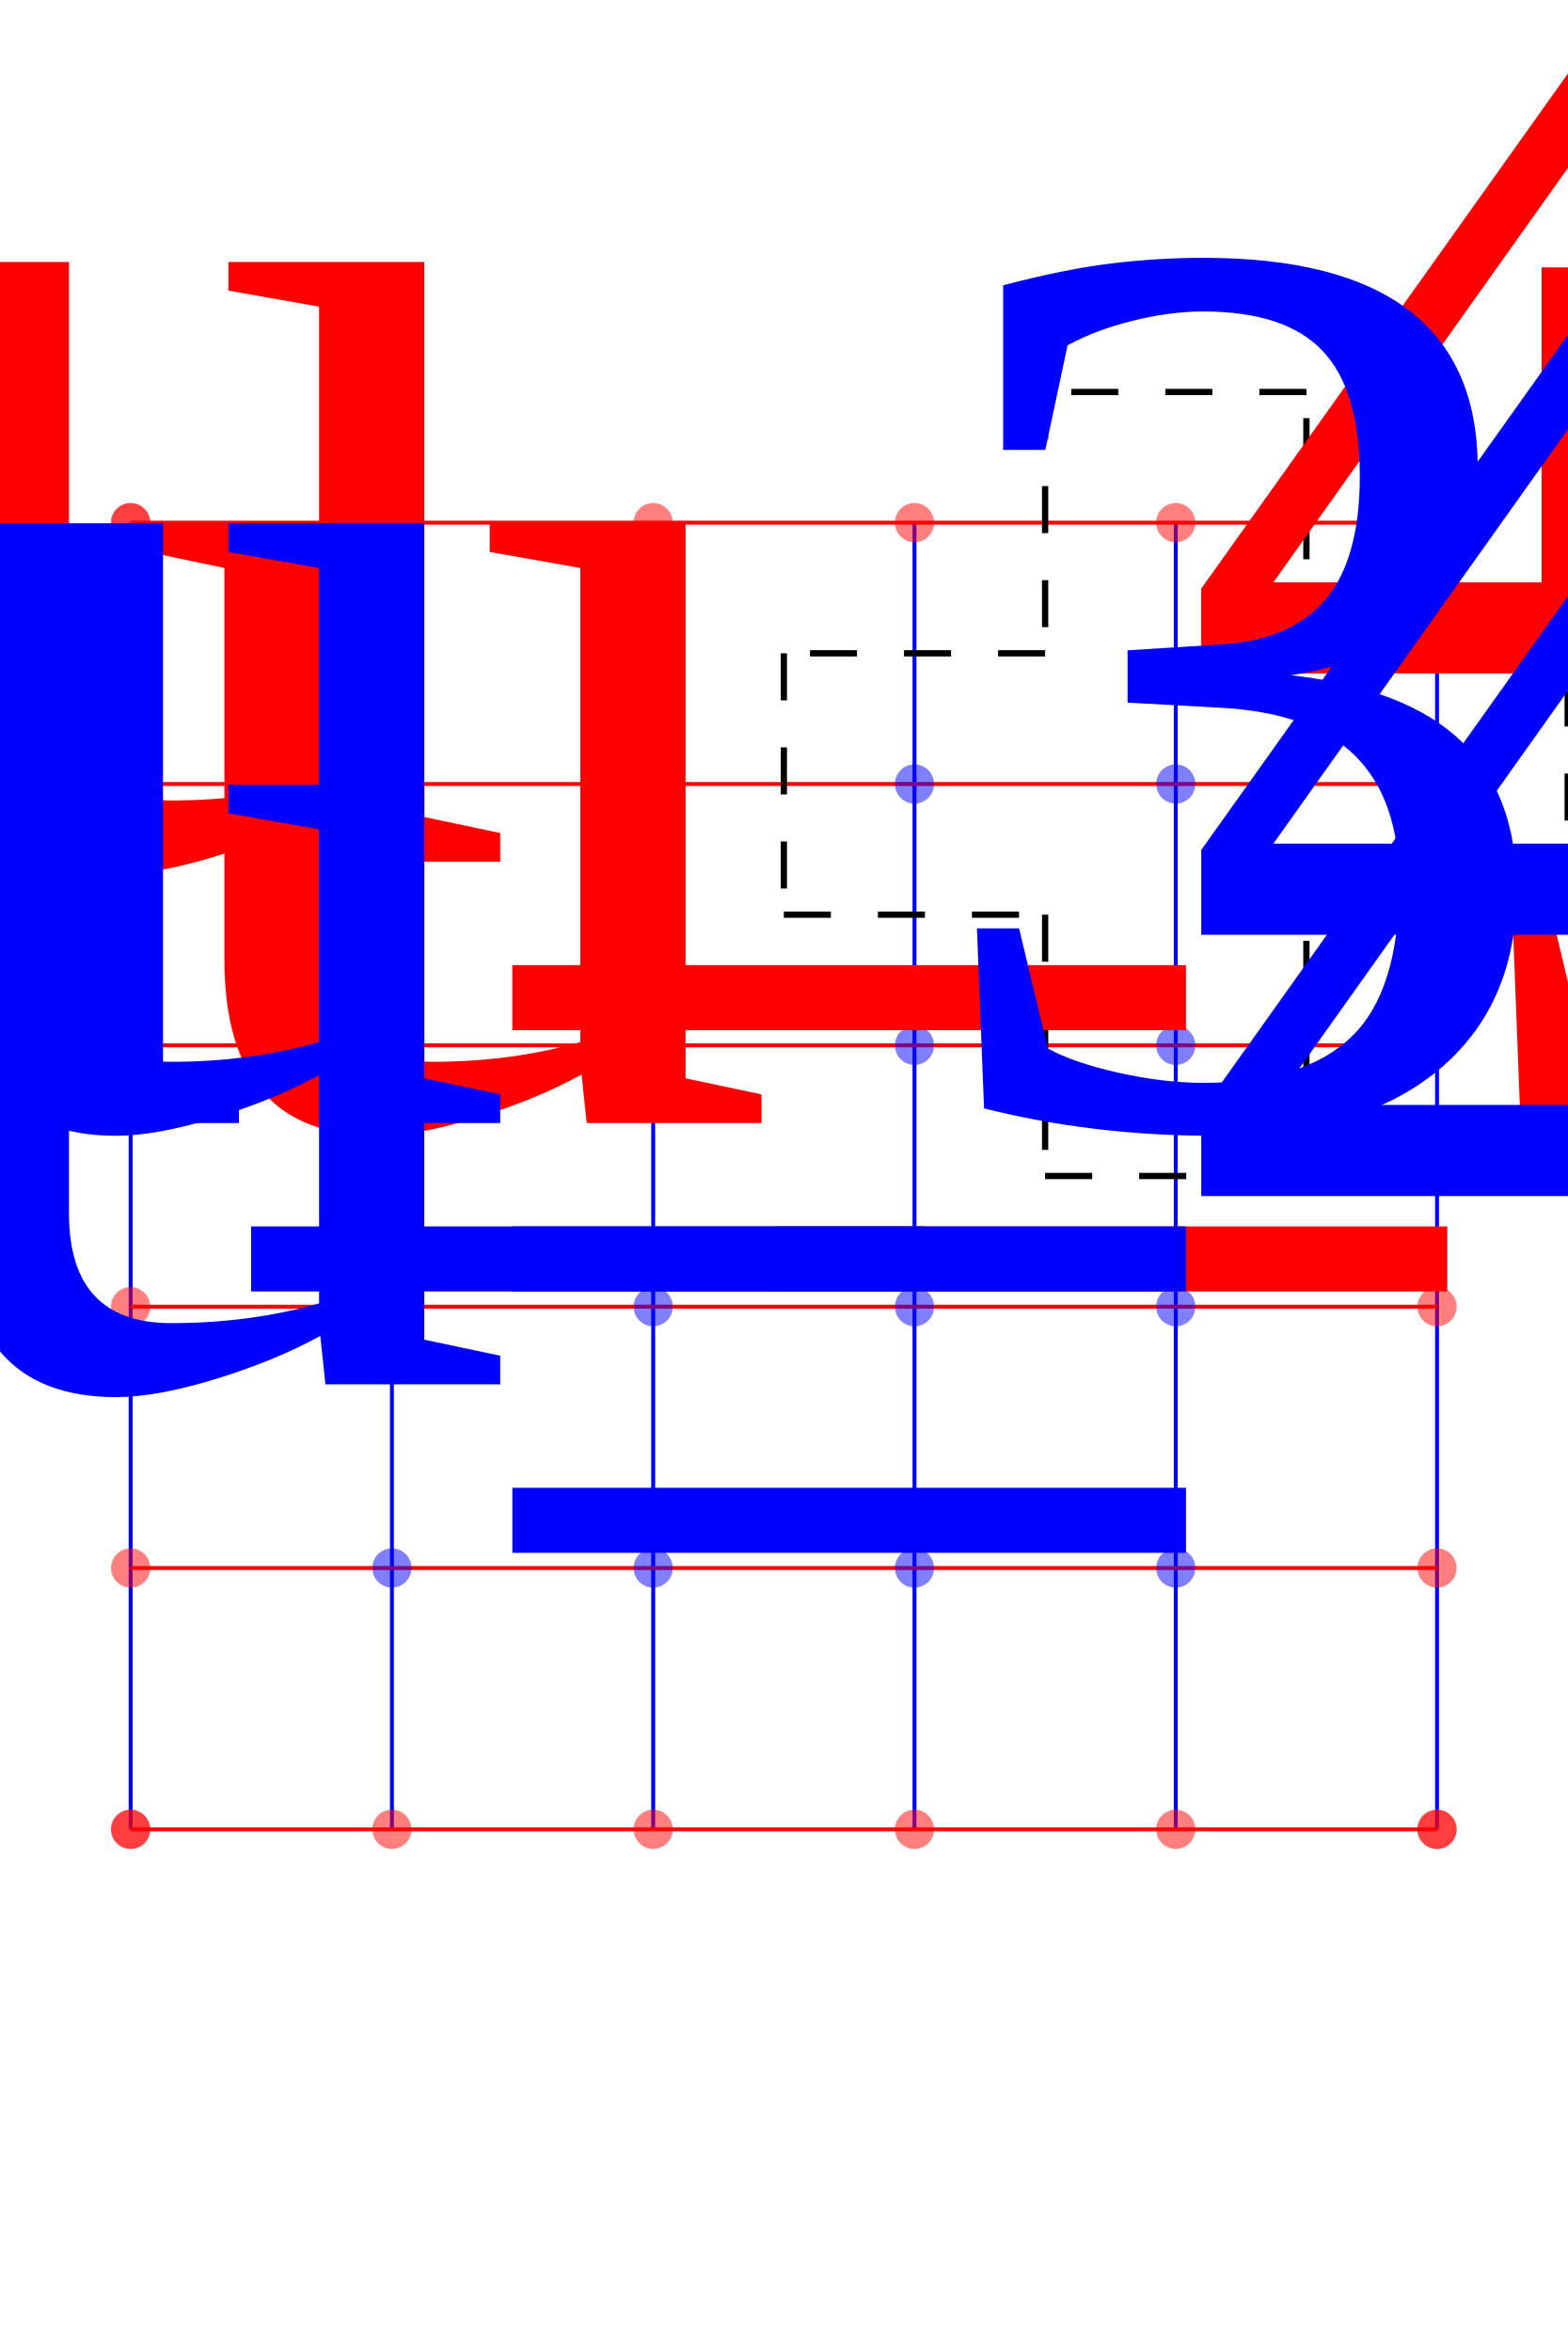
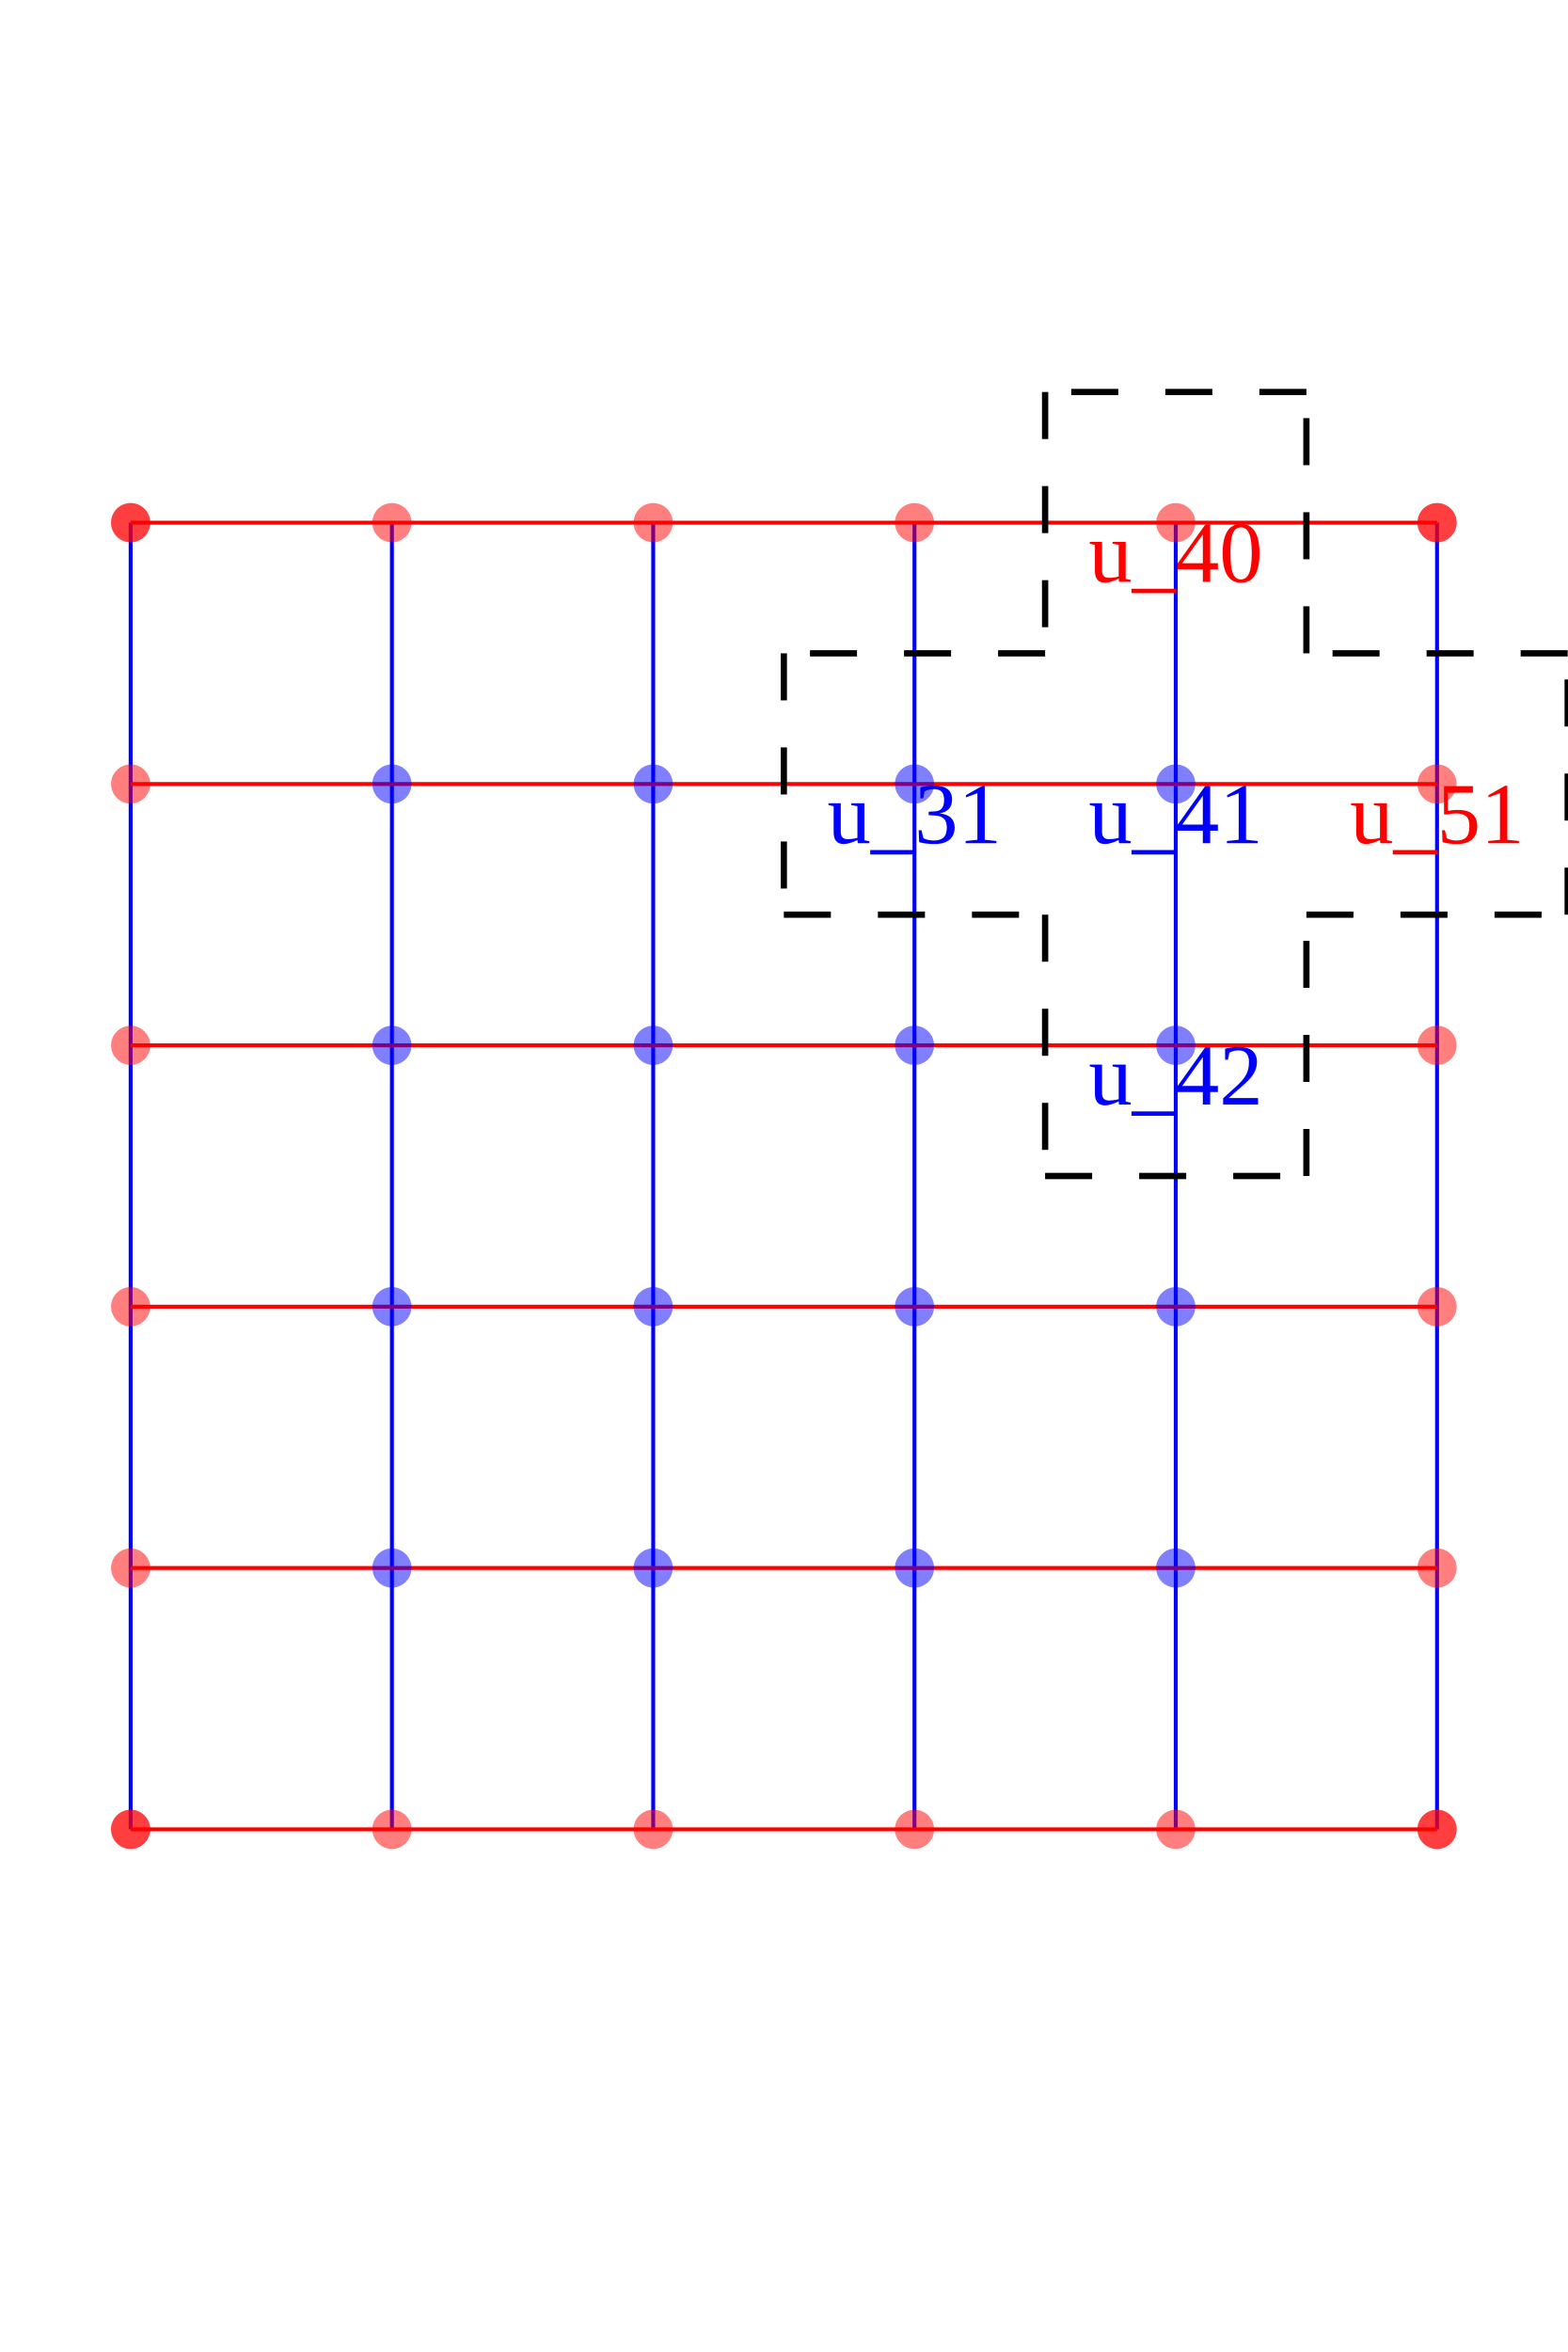
<svg xmlns="http://www.w3.org/2000/svg" version="1.1" width="200.0" height="300.0" font-size="1" viewBox="0 0 200 300">
  <g>
    <g fill="rgb(0,0,0)" fill-opacity="0.0">
      <g stroke="rgb(0,0,0)" stroke-opacity="1.0" stroke-width="0.8" stroke-linecap="butt" stroke-linejoin="miter" font-size="166.667em" stroke-miterlimit="10.0">
        <g>
          <g>
            <g>
              <g>
                <g />
                <g>
                  <g>
                    <g />
                  </g>
                  <g />
                </g>
                <g>
                  <g />
                </g>
                <g />
              </g>
              <g>
                <g>
                  <g>
                    <g />
                  </g>
                  <g />
                </g>
                <g>
                  <g />
                </g>
                <g />
              </g>
              <g>
                <g>
                  <g />
                </g>
                <g />
              </g>
              <g>
                <g />
              </g>
              <g />
            </g>
            <g>
              <g>
                <g />
                <g>
                  <g />
                  <g>
                    <g>
                      <g />
                    </g>
                    <g />
                  </g>
                  <g>
                    <g />
                  </g>
                  <g />
                </g>
                <g>
                  <g>
                    <g>
                      <g />
                    </g>
                    <g />
                  </g>
                  <g>
                    <g />
                  </g>
                  <g />
                </g>
                <g>
                  <g>
                    <g />
                  </g>
                  <g />
                </g>
                <g>
                  <g />
                </g>
                <g />
              </g>
              <g />
              <g>
                <g />
                <g>
                  <g>
                    <g />
                  </g>
                  <g />
                </g>
                <g>
                  <g />
                </g>
                <g />
              </g>
              <g>
                <g>
                  <g>
                    <g />
                  </g>
                  <g />
                </g>
                <g>
                  <g />
                </g>
                <g />
              </g>
              <g>
                <g>
                  <g />
                </g>
                <g />
              </g>
              <g>
                <g />
              </g>
              <g />
            </g>
            <g>
              <g />
              <g>
                <g />
                <g>
                  <g>
                    <g />
                  </g>
                  <g />
                </g>
                <g>
                  <g />
                </g>
                <g />
              </g>
              <g>
                <g>
                  <g>
                    <g />
                  </g>
                  <g />
                </g>
                <g>
                  <g />
                </g>
                <g />
              </g>
              <g>
                <g>
                  <g />
                </g>
                <g />
              </g>
              <g>
                <g />
              </g>
              <g />
            </g>
            <g />
            <g>
              <g />
              <g>
                <g>
                  <g />
                </g>
                <g />
              </g>
              <g>
                <g />
              </g>
              <g />
            </g>
            <g>
              <g>
                <g>
                  <g />
                </g>
                <g />
              </g>
              <g>
                <g />
              </g>
              <g />
            </g>
            <g>
              <g>
                <g />
              </g>
              <g />
            </g>
            <g>
              <g />
            </g>
            <g />
          </g>
          <g>
            <g>
              <g>
                <g />
                <g>
                  <g />
                  <g>
                    <g>
                      <g />
                    </g>
                    <g />
                  </g>
                  <g>
                    <g />
                  </g>
                  <g />
                </g>
                <g>
                  <g>
                    <g>
                      <g />
                    </g>
                    <g />
                  </g>
                  <g>
                    <g />
                  </g>
                  <g />
                </g>
                <g>
                  <g>
                    <g />
                  </g>
                  <g />
                </g>
                <g>
                  <g />
                </g>
                <g />
              </g>
              <g />
              <g>
                <g />
                <g>
                  <g>
                    <g />
                  </g>
                  <g />
                </g>
                <g>
                  <g />
                </g>
                <g />
              </g>
              <g>
                <g>
                  <g>
                    <g />
                  </g>
                  <g />
                </g>
                <g>
                  <g />
                </g>
                <g />
              </g>
              <g>
                <g>
                  <g />
                </g>
                <g />
              </g>
              <g>
                <g />
              </g>
              <g />
            </g>
            <g>
              <g />
              <g>
                <g />
                <g>
                  <g>
                    <g />
                  </g>
                  <g />
                </g>
                <g>
                  <g />
                </g>
                <g />
              </g>
              <g>
                <g>
                  <g>
                    <g />
                  </g>
                  <g />
                </g>
                <g>
                  <g />
                </g>
                <g />
              </g>
              <g>
                <g>
                  <g />
                </g>
                <g />
              </g>
              <g>
                <g />
              </g>
              <g />
            </g>
            <g />
            <g>
              <g />
              <g>
                <g>
                  <g />
                </g>
                <g />
              </g>
              <g>
                <g />
              </g>
              <g />
            </g>
            <g>
              <g>
                <g>
                  <g />
                </g>
                <g />
              </g>
              <g>
                <g />
              </g>
              <g />
            </g>
            <g>
              <g>
                <g />
              </g>
              <g />
            </g>
            <g>
              <g />
            </g>
            <g />
          </g>
          <g>
            <g>
              <g />
              <g>
                <g />
                <g>
                  <g>
                    <g />
                  </g>
                  <g />
                </g>
                <g>
                  <g />
                </g>
                <g />
              </g>
              <g>
                <g>
                  <g>
                    <g />
                  </g>
                  <g />
                </g>
                <g>
                  <g />
                </g>
                <g />
              </g>
              <g>
                <g>
                  <g />
                </g>
                <g />
              </g>
              <g>
                <g />
              </g>
              <g />
            </g>
            <g />
            <g>
              <g />
              <g>
                <g>
                  <g />
                </g>
                <g />
              </g>
              <g>
                <g />
              </g>
              <g />
            </g>
            <g>
              <g>
                <g>
                  <g />
                </g>
                <g />
              </g>
              <g>
                <g />
              </g>
              <g />
            </g>
            <g>
              <g>
                <g />
              </g>
              <g />
            </g>
            <g>
              <g />
            </g>
            <g />
          </g>
          <g>
            <g />
            <g>
              <g />
              <g>
                <g>
                  <g />
                </g>
                <g />
              </g>
              <g>
                <g />
              </g>
              <g />
            </g>
            <g>
              <g>
                <g>
                  <g />
                </g>
                <g />
              </g>
              <g>
                <g />
              </g>
              <g />
            </g>
            <g>
              <g>
                <g />
              </g>
              <g />
            </g>
            <g>
              <g />
            </g>
            <g />
          </g>
          <g />
          <g>
            <g />
            <g>
              <g>
                <g />
              </g>
              <g />
            </g>
            <g>
              <g />
            </g>
            <g />
          </g>
          <g>
            <g>
              <g>
                <g />
              </g>
              <g />
            </g>
            <g>
              <g />
            </g>
            <g />
          </g>
          <g>
            <g>
              <g />
            </g>
            <g />
          </g>
          <g>
            <g />
          </g>
          <g />
        </g>
        <g>
          <g stroke="rgb(0,0,255)" stroke-opacity="1.0" stroke-width="0.5">
            <path d="M 183.333,233.333 v -166.667 " />
          </g>
          <g stroke="rgb(0,0,255)" stroke-opacity="1.0" stroke-width="0.5">
            <path d="M 150.0,233.333 v -166.667 " />
          </g>
          <g stroke="rgb(0,0,255)" stroke-opacity="1.0" stroke-width="0.5">
            <path d="M 116.667,233.333 v -166.667 " />
          </g>
          <g stroke="rgb(0,0,255)" stroke-opacity="1.0" stroke-width="0.5">
            <path d="M 83.333,233.333 v -166.667 " />
          </g>
          <g stroke="rgb(0,0,255)" stroke-opacity="1.0" stroke-width="0.5">
            <path d="M 50,233.333 v -166.667 " />
          </g>
          <g stroke="rgb(0,0,255)" stroke-opacity="1.0" stroke-width="0.5">
            <path d="M 16.667,233.333 v -166.667 " />
          </g>
        </g>
        <g>
          <g stroke="rgb(255,0,0)" stroke-opacity="1.0" stroke-width="0.5">
            <path d="M 16.667,66.667 h 166.667 " />
          </g>
          <g stroke="rgb(255,0,0)" stroke-opacity="1.0" stroke-width="0.5">
            <path d="M 16.667,100.0 h 166.667 " />
          </g>
          <g stroke="rgb(255,0,0)" stroke-opacity="1.0" stroke-width="0.5">
            <path d="M 16.667,133.333 h 166.667 " />
          </g>
          <g stroke="rgb(255,0,0)" stroke-opacity="1.0" stroke-width="0.5">
            <path d="M 16.667,166.667 h 166.667 " />
          </g>
          <g stroke="rgb(255,0,0)" stroke-opacity="1.0" stroke-width="0.5">
            <path d="M 16.667,200.0 h 166.667 " />
          </g>
          <g stroke="rgb(255,0,0)" stroke-opacity="1.0" stroke-width="0.5">
            <path d="M 16.667,233.333 h 166.667 " />
          </g>
        </g>
        <g fill="rgb(255,0,0)" fill-opacity="1.0" stroke-width="0.0" opacity="0.5">
          <g fill="rgb(255,0,0)" fill-opacity="1.0">
            <g fill="rgb(255,0,0)" fill-opacity="1.0">
              <path d="M 19.167,233.333 c 0.0,-1.381 -1.119,-2.5 -2.5 -2.5c -1.381,-8.454421888727222e-17 -2.5,1.119 -2.5 2.5c -1.6908843777454444e-16,1.381 1.119,2.5 2.5 2.5c 1.381,2.5363265666181666e-16 2.5,-1.119 2.5 -2.5Z" />
            </g>
          </g>
        </g>
        <g fill="rgb(255,0,0)" fill-opacity="1.0" stroke-width="0.0" opacity="0.5">
          <g fill="rgb(255,0,0)" fill-opacity="1.0">
            <g fill="rgb(255,0,0)" fill-opacity="1.0">
              <path d="M 19.167,200 c 0.0,-1.381 -1.119,-2.5 -2.5 -2.5c -1.381,-8.454421888727222e-17 -2.5,1.119 -2.5 2.5c -1.6908843777454444e-16,1.381 1.119,2.5 2.5 2.5c 1.381,2.5363265666181666e-16 2.5,-1.119 2.5 -2.5Z" />
            </g>
          </g>
        </g>
        <g fill="rgb(255,0,0)" fill-opacity="1.0" stroke-width="0.0" opacity="0.5">
          <g fill="rgb(255,0,0)" fill-opacity="1.0">
            <g fill="rgb(255,0,0)" fill-opacity="1.0">
              <path d="M 19.167,166.667 c 0.0,-1.381 -1.119,-2.5 -2.5 -2.5c -1.381,-8.454421888727222e-17 -2.5,1.119 -2.5 2.5c -1.6908843777454444e-16,1.381 1.119,2.5 2.5 2.5c 1.381,2.5363265666181666e-16 2.5,-1.119 2.5 -2.5Z" />
            </g>
          </g>
        </g>
        <g fill="rgb(255,0,0)" fill-opacity="1.0" stroke-width="0.0" opacity="0.5">
          <g fill="rgb(255,0,0)" fill-opacity="1.0">
            <g fill="rgb(255,0,0)" fill-opacity="1.0">
              <path d="M 19.167,133.333 c 0.0,-1.381 -1.119,-2.5 -2.5 -2.5c -1.381,-8.454421888727222e-17 -2.5,1.119 -2.5 2.5c -1.6908843777454444e-16,1.381 1.119,2.5 2.5 2.5c 1.381,2.5363265666181666e-16 2.5,-1.119 2.5 -2.5Z" />
            </g>
          </g>
        </g>
        <g fill="rgb(255,0,0)" fill-opacity="1.0" stroke-width="0.0" opacity="0.5">
          <g fill="rgb(255,0,0)" fill-opacity="1.0">
            <g fill="rgb(255,0,0)" fill-opacity="1.0">
              <path d="M 19.167,100.0 c 0.0,-1.381 -1.119,-2.5 -2.5 -2.5c -1.381,-8.454421888727222e-17 -2.5,1.119 -2.5 2.5c -1.6908843777454444e-16,1.381 1.119,2.5 2.5 2.5c 1.381,2.5363265666181666e-16 2.5,-1.119 2.5 -2.5Z" />
            </g>
          </g>
        </g>
        <g fill="rgb(255,0,0)" fill-opacity="1.0" stroke-width="0.0" opacity="0.5">
          <g fill="rgb(255,0,0)" fill-opacity="1.0">
            <g fill="rgb(255,0,0)" fill-opacity="1.0">
              <path d="M 19.167,66.667 c 0.0,-1.381 -1.119,-2.5 -2.5 -2.5c -1.381,-8.454421888727222e-17 -2.5,1.119 -2.5 2.5c -1.6908843777454444e-16,1.381 1.119,2.5 2.5 2.5c 1.381,2.5363265666181666e-16 2.5,-1.119 2.5 -2.5Z" />
            </g>
          </g>
        </g>
        <g fill="rgb(255,0,0)" fill-opacity="1.0" stroke-width="0.0" opacity="0.5">
          <g fill="rgb(255,0,0)" fill-opacity="1.0">
            <g fill="rgb(255,0,0)" fill-opacity="1.0">
              <path d="M 185.833,66.667 c 0.0,-1.381 -1.119,-2.5 -2.5 -2.5c -1.381,-8.454421888727222e-17 -2.5,1.119 -2.5 2.5c -1.6908843777454444e-16,1.381 1.119,2.5 2.5 2.5c 1.381,2.5363265666181666e-16 2.5,-1.119 2.5 -2.5Z" />
            </g>
          </g>
        </g>
        <g fill="rgb(255,0,0)" fill-opacity="1.0" stroke-width="0.0" opacity="0.5">
          <g fill="rgb(255,0,0)" fill-opacity="1.0">
            <g fill="rgb(255,0,0)" fill-opacity="1.0">
              <path d="M 152.5,66.667 c 0.0,-1.381 -1.119,-2.5 -2.5 -2.5c -1.381,-8.454421888727222e-17 -2.5,1.119 -2.5 2.5c -1.6908843777454444e-16,1.381 1.119,2.5 2.5 2.5c 1.381,2.5363265666181666e-16 2.5,-1.119 2.5 -2.5Z" />
            </g>
          </g>
        </g>
        <g fill="rgb(255,0,0)" fill-opacity="1.0" stroke-width="0.0" opacity="0.5">
          <g fill="rgb(255,0,0)" fill-opacity="1.0">
            <g fill="rgb(255,0,0)" fill-opacity="1.0">
              <path d="M 119.167,66.667 c 0.0,-1.381 -1.119,-2.5 -2.5 -2.5c -1.381,-8.454421888727222e-17 -2.5,1.119 -2.5 2.5c -1.6908843777454444e-16,1.381 1.119,2.5 2.5 2.5c 1.381,2.5363265666181666e-16 2.5,-1.119 2.5 -2.5Z" />
            </g>
          </g>
        </g>
        <g fill="rgb(255,0,0)" fill-opacity="1.0" stroke-width="0.0" opacity="0.5">
          <g fill="rgb(255,0,0)" fill-opacity="1.0">
            <g fill="rgb(255,0,0)" fill-opacity="1.0">
              <path d="M 85.833,66.667 c 0.0,-1.381 -1.119,-2.5 -2.5 -2.5c -1.381,-8.454421888727222e-17 -2.5,1.119 -2.5 2.5c -1.6908843777454444e-16,1.381 1.119,2.5 2.5 2.5c 1.381,2.5363265666181666e-16 2.5,-1.119 2.5 -2.5Z" />
            </g>
          </g>
        </g>
        <g fill="rgb(255,0,0)" fill-opacity="1.0" stroke-width="0.0" opacity="0.5">
          <g fill="rgb(255,0,0)" fill-opacity="1.0">
            <g fill="rgb(255,0,0)" fill-opacity="1.0">
              <path d="M 52.5,66.667 c 0.0,-1.381 -1.119,-2.5 -2.5 -2.5c -1.381,-8.454421888727222e-17 -2.5,1.119 -2.5 2.5c -1.6908843777454444e-16,1.381 1.119,2.5 2.5 2.5c 1.381,2.5363265666181666e-16 2.5,-1.119 2.5 -2.5Z" />
            </g>
          </g>
        </g>
        <g fill="rgb(255,0,0)" fill-opacity="1.0" stroke-width="0.0" opacity="0.5">
          <g fill="rgb(255,0,0)" fill-opacity="1.0">
            <g fill="rgb(255,0,0)" fill-opacity="1.0">
              <path d="M 19.167,66.667 c 0.0,-1.381 -1.119,-2.5 -2.5 -2.5c -1.381,-8.454421888727222e-17 -2.5,1.119 -2.5 2.5c -1.6908843777454444e-16,1.381 1.119,2.5 2.5 2.5c 1.381,2.5363265666181666e-16 2.5,-1.119 2.5 -2.5Z" />
            </g>
          </g>
        </g>
        <g fill="rgb(255,0,0)" fill-opacity="1.0" stroke-width="0.0" opacity="0.5">
          <g fill="rgb(255,0,0)" fill-opacity="1.0">
            <g fill="rgb(255,0,0)" fill-opacity="1.0">
              <path d="M 185.833,233.333 c 0.0,-1.381 -1.119,-2.5 -2.5 -2.5c -1.381,-8.454421888727222e-17 -2.5,1.119 -2.5 2.5c -1.6908843777454444e-16,1.381 1.119,2.5 2.5 2.5c 1.381,2.5363265666181666e-16 2.5,-1.119 2.5 -2.5Z" />
            </g>
          </g>
        </g>
        <g fill="rgb(255,0,0)" fill-opacity="1.0" stroke-width="0.0" opacity="0.5">
          <g fill="rgb(255,0,0)" fill-opacity="1.0">
            <g fill="rgb(255,0,0)" fill-opacity="1.0">
              <path d="M 185.833,200 c 0.0,-1.381 -1.119,-2.5 -2.5 -2.5c -1.381,-8.454421888727222e-17 -2.5,1.119 -2.5 2.5c -1.6908843777454444e-16,1.381 1.119,2.5 2.5 2.5c 1.381,2.5363265666181666e-16 2.5,-1.119 2.5 -2.5Z" />
            </g>
          </g>
        </g>
        <g fill="rgb(255,0,0)" fill-opacity="1.0" stroke-width="0.0" opacity="0.5">
          <g fill="rgb(255,0,0)" fill-opacity="1.0">
            <g fill="rgb(255,0,0)" fill-opacity="1.0">
              <path d="M 185.833,166.667 c 0.0,-1.381 -1.119,-2.5 -2.5 -2.5c -1.381,-8.454421888727222e-17 -2.5,1.119 -2.5 2.5c -1.6908843777454444e-16,1.381 1.119,2.5 2.5 2.5c 1.381,2.5363265666181666e-16 2.5,-1.119 2.5 -2.5Z" />
            </g>
          </g>
        </g>
        <g fill="rgb(255,0,0)" fill-opacity="1.0" stroke-width="0.0" opacity="0.5">
          <g fill="rgb(255,0,0)" fill-opacity="1.0">
            <g fill="rgb(255,0,0)" fill-opacity="1.0">
              <path d="M 185.833,133.333 c 0.0,-1.381 -1.119,-2.5 -2.5 -2.5c -1.381,-8.454421888727222e-17 -2.5,1.119 -2.5 2.5c -1.6908843777454444e-16,1.381 1.119,2.5 2.5 2.5c 1.381,2.5363265666181666e-16 2.5,-1.119 2.5 -2.5Z" />
            </g>
          </g>
        </g>
        <g fill="rgb(255,0,0)" fill-opacity="1.0" stroke-width="0.0" opacity="0.5">
          <g fill="rgb(255,0,0)" fill-opacity="1.0">
            <g fill="rgb(255,0,0)" fill-opacity="1.0">
              <path d="M 185.833,100.0 c 0.0,-1.381 -1.119,-2.5 -2.5 -2.5c -1.381,-8.454421888727222e-17 -2.5,1.119 -2.5 2.5c -1.6908843777454444e-16,1.381 1.119,2.5 2.5 2.5c 1.381,2.5363265666181666e-16 2.5,-1.119 2.5 -2.5Z" />
            </g>
          </g>
        </g>
        <g fill="rgb(255,0,0)" fill-opacity="1.0" stroke-width="0.0" opacity="0.5">
          <g fill="rgb(255,0,0)" fill-opacity="1.0">
            <g fill="rgb(255,0,0)" fill-opacity="1.0">
              <path d="M 185.833,66.667 c 0.0,-1.381 -1.119,-2.5 -2.5 -2.5c -1.381,-8.454421888727222e-17 -2.5,1.119 -2.5 2.5c -1.6908843777454444e-16,1.381 1.119,2.5 2.5 2.5c 1.381,2.5363265666181666e-16 2.5,-1.119 2.5 -2.5Z" />
            </g>
          </g>
        </g>
        <g fill="rgb(255,0,0)" fill-opacity="1.0" stroke-width="0.0" opacity="0.5">
          <g fill="rgb(255,0,0)" fill-opacity="1.0">
            <g fill="rgb(255,0,0)" fill-opacity="1.0">
              <path d="M 185.833,233.333 c 0.0,-1.381 -1.119,-2.5 -2.5 -2.5c -1.381,-8.454421888727222e-17 -2.5,1.119 -2.5 2.5c -1.6908843777454444e-16,1.381 1.119,2.5 2.5 2.5c 1.381,2.5363265666181666e-16 2.5,-1.119 2.5 -2.5Z" />
            </g>
          </g>
        </g>
        <g fill="rgb(255,0,0)" fill-opacity="1.0" stroke-width="0.0" opacity="0.5">
          <g fill="rgb(255,0,0)" fill-opacity="1.0">
            <g fill="rgb(255,0,0)" fill-opacity="1.0">
              <path d="M 152.5,233.333 c 0.0,-1.381 -1.119,-2.5 -2.5 -2.5c -1.381,-8.454421888727222e-17 -2.5,1.119 -2.5 2.5c -1.6908843777454444e-16,1.381 1.119,2.5 2.5 2.5c 1.381,2.5363265666181666e-16 2.5,-1.119 2.5 -2.5Z" />
            </g>
          </g>
        </g>
        <g fill="rgb(255,0,0)" fill-opacity="1.0" stroke-width="0.0" opacity="0.5">
          <g fill="rgb(255,0,0)" fill-opacity="1.0">
            <g fill="rgb(255,0,0)" fill-opacity="1.0">
              <path d="M 119.167,233.333 c 0.0,-1.381 -1.119,-2.5 -2.5 -2.5c -1.381,-8.454421888727222e-17 -2.5,1.119 -2.5 2.5c -1.6908843777454444e-16,1.381 1.119,2.5 2.5 2.5c 1.381,2.5363265666181666e-16 2.5,-1.119 2.5 -2.5Z" />
            </g>
          </g>
        </g>
        <g fill="rgb(255,0,0)" fill-opacity="1.0" stroke-width="0.0" opacity="0.5">
          <g fill="rgb(255,0,0)" fill-opacity="1.0">
            <g fill="rgb(255,0,0)" fill-opacity="1.0">
              <path d="M 85.833,233.333 c 0.0,-1.381 -1.119,-2.5 -2.5 -2.5c -1.381,-8.454421888727222e-17 -2.5,1.119 -2.5 2.5c -1.6908843777454444e-16,1.381 1.119,2.5 2.5 2.5c 1.381,2.5363265666181666e-16 2.5,-1.119 2.5 -2.5Z" />
            </g>
          </g>
        </g>
        <g fill="rgb(255,0,0)" fill-opacity="1.0" stroke-width="0.0" opacity="0.5">
          <g fill="rgb(255,0,0)" fill-opacity="1.0">
            <g fill="rgb(255,0,0)" fill-opacity="1.0">
              <path d="M 52.5,233.333 c 0.0,-1.381 -1.119,-2.5 -2.5 -2.5c -1.381,-8.454421888727222e-17 -2.5,1.119 -2.5 2.5c -1.6908843777454444e-16,1.381 1.119,2.5 2.5 2.5c 1.381,2.5363265666181666e-16 2.5,-1.119 2.5 -2.5Z" />
            </g>
          </g>
        </g>
        <g fill="rgb(255,0,0)" fill-opacity="1.0" stroke-width="0.0" opacity="0.5">
          <g fill="rgb(255,0,0)" fill-opacity="1.0">
            <g fill="rgb(255,0,0)" fill-opacity="1.0">
              <path d="M 19.167,233.333 c 0.0,-1.381 -1.119,-2.5 -2.5 -2.5c -1.381,-8.454421888727222e-17 -2.5,1.119 -2.5 2.5c -1.6908843777454444e-16,1.381 1.119,2.5 2.5 2.5c 1.381,2.5363265666181666e-16 2.5,-1.119 2.5 -2.5Z" />
            </g>
          </g>
        </g>
        <g fill="rgb(0,0,255)" fill-opacity="1.0" stroke-width="0.0" opacity="0.5">
          <g fill="rgb(0,0,255)" fill-opacity="1.0">
            <g fill="rgb(0,0,255)" fill-opacity="1.0">
              <path d="M 152.5,200 c 0.0,-1.381 -1.119,-2.5 -2.5 -2.5c -1.381,-8.454421888727222e-17 -2.5,1.119 -2.5 2.5c -1.6908843777454444e-16,1.381 1.119,2.5 2.5 2.5c 1.381,2.5363265666181666e-16 2.5,-1.119 2.5 -2.5Z" />
            </g>
          </g>
        </g>
        <g fill="rgb(0,0,255)" fill-opacity="1.0" stroke-width="0.0" opacity="0.5">
          <g fill="rgb(0,0,255)" fill-opacity="1.0">
            <g fill="rgb(0,0,255)" fill-opacity="1.0">
              <path d="M 152.5,166.667 c 0.0,-1.381 -1.119,-2.5 -2.5 -2.5c -1.381,-8.454421888727222e-17 -2.5,1.119 -2.5 2.5c -1.6908843777454444e-16,1.381 1.119,2.5 2.5 2.5c 1.381,2.5363265666181666e-16 2.5,-1.119 2.5 -2.5Z" />
            </g>
          </g>
        </g>
        <g fill="rgb(0,0,255)" fill-opacity="1.0" stroke-width="0.0" opacity="0.5">
          <g fill="rgb(0,0,255)" fill-opacity="1.0">
            <g fill="rgb(0,0,255)" fill-opacity="1.0">
              <path d="M 152.5,133.333 c 0.0,-1.381 -1.119,-2.5 -2.5 -2.5c -1.381,-8.454421888727222e-17 -2.5,1.119 -2.5 2.5c -1.6908843777454444e-16,1.381 1.119,2.5 2.5 2.5c 1.381,2.5363265666181666e-16 2.5,-1.119 2.5 -2.5Z" />
            </g>
          </g>
        </g>
        <g fill="rgb(0,0,255)" fill-opacity="1.0" stroke-width="0.0" opacity="0.5">
          <g fill="rgb(0,0,255)" fill-opacity="1.0">
            <g fill="rgb(0,0,255)" fill-opacity="1.0">
              <path d="M 152.5,100.0 c 0.0,-1.381 -1.119,-2.5 -2.5 -2.5c -1.381,-8.454421888727222e-17 -2.5,1.119 -2.5 2.5c -1.6908843777454444e-16,1.381 1.119,2.5 2.5 2.5c 1.381,2.5363265666181666e-16 2.5,-1.119 2.5 -2.5Z" />
            </g>
          </g>
        </g>
        <g fill="rgb(0,0,255)" fill-opacity="1.0" stroke-width="0.0" opacity="0.5">
          <g fill="rgb(0,0,255)" fill-opacity="1.0">
            <g fill="rgb(0,0,255)" fill-opacity="1.0">
              <path d="M 119.167,200 c 0.0,-1.381 -1.119,-2.5 -2.5 -2.5c -1.381,-8.454421888727222e-17 -2.5,1.119 -2.5 2.5c -1.6908843777454444e-16,1.381 1.119,2.5 2.5 2.5c 1.381,2.5363265666181666e-16 2.5,-1.119 2.5 -2.5Z" />
            </g>
          </g>
        </g>
        <g fill="rgb(0,0,255)" fill-opacity="1.0" stroke-width="0.0" opacity="0.5">
          <g fill="rgb(0,0,255)" fill-opacity="1.0">
            <g fill="rgb(0,0,255)" fill-opacity="1.0">
              <path d="M 119.167,166.667 c 0.0,-1.381 -1.119,-2.5 -2.5 -2.5c -1.381,-8.454421888727222e-17 -2.5,1.119 -2.5 2.5c -1.6908843777454444e-16,1.381 1.119,2.5 2.5 2.5c 1.381,2.5363265666181666e-16 2.5,-1.119 2.5 -2.5Z" />
            </g>
          </g>
        </g>
        <g fill="rgb(0,0,255)" fill-opacity="1.0" stroke-width="0.0" opacity="0.5">
          <g fill="rgb(0,0,255)" fill-opacity="1.0">
            <g fill="rgb(0,0,255)" fill-opacity="1.0">
              <path d="M 119.167,133.333 c 0.0,-1.381 -1.119,-2.5 -2.5 -2.5c -1.381,-8.454421888727222e-17 -2.5,1.119 -2.5 2.5c -1.6908843777454444e-16,1.381 1.119,2.5 2.5 2.5c 1.381,2.5363265666181666e-16 2.5,-1.119 2.5 -2.5Z" />
            </g>
          </g>
        </g>
        <g fill="rgb(0,0,255)" fill-opacity="1.0" stroke-width="0.0" opacity="0.5">
          <g fill="rgb(0,0,255)" fill-opacity="1.0">
            <g fill="rgb(0,0,255)" fill-opacity="1.0">
              <path d="M 119.167,100.0 c 0.0,-1.381 -1.119,-2.5 -2.5 -2.5c -1.381,-8.454421888727222e-17 -2.5,1.119 -2.5 2.5c -1.6908843777454444e-16,1.381 1.119,2.5 2.5 2.5c 1.381,2.5363265666181666e-16 2.5,-1.119 2.5 -2.5Z" />
            </g>
          </g>
        </g>
        <g fill="rgb(0,0,255)" fill-opacity="1.0" stroke-width="0.0" opacity="0.5">
          <g fill="rgb(0,0,255)" fill-opacity="1.0">
            <g fill="rgb(0,0,255)" fill-opacity="1.0">
              <path d="M 85.833,200 c 0.0,-1.381 -1.119,-2.5 -2.5 -2.5c -1.381,-8.454421888727222e-17 -2.5,1.119 -2.5 2.5c -1.6908843777454444e-16,1.381 1.119,2.5 2.5 2.5c 1.381,2.5363265666181666e-16 2.5,-1.119 2.5 -2.5Z" />
            </g>
          </g>
        </g>
        <g fill="rgb(0,0,255)" fill-opacity="1.0" stroke-width="0.0" opacity="0.5">
          <g fill="rgb(0,0,255)" fill-opacity="1.0">
            <g fill="rgb(0,0,255)" fill-opacity="1.0">
              <path d="M 85.833,166.667 c 0.0,-1.381 -1.119,-2.5 -2.5 -2.5c -1.381,-8.454421888727222e-17 -2.5,1.119 -2.5 2.5c -1.6908843777454444e-16,1.381 1.119,2.5 2.5 2.5c 1.381,2.5363265666181666e-16 2.5,-1.119 2.5 -2.5Z" />
            </g>
          </g>
        </g>
        <g fill="rgb(0,0,255)" fill-opacity="1.0" stroke-width="0.0" opacity="0.5">
          <g fill="rgb(0,0,255)" fill-opacity="1.0">
            <g fill="rgb(0,0,255)" fill-opacity="1.0">
              <path d="M 85.833,133.333 c 0.0,-1.381 -1.119,-2.5 -2.5 -2.5c -1.381,-8.454421888727222e-17 -2.5,1.119 -2.5 2.5c -1.6908843777454444e-16,1.381 1.119,2.5 2.5 2.5c 1.381,2.5363265666181666e-16 2.5,-1.119 2.5 -2.5Z" />
            </g>
          </g>
        </g>
        <g fill="rgb(0,0,255)" fill-opacity="1.0" stroke-width="0.0" opacity="0.5">
          <g fill="rgb(0,0,255)" fill-opacity="1.0">
            <g fill="rgb(0,0,255)" fill-opacity="1.0">
              <path d="M 85.833,100.0 c 0.0,-1.381 -1.119,-2.5 -2.5 -2.5c -1.381,-8.454421888727222e-17 -2.5,1.119 -2.5 2.5c -1.6908843777454444e-16,1.381 1.119,2.5 2.5 2.5c 1.381,2.5363265666181666e-16 2.5,-1.119 2.5 -2.5Z" />
            </g>
          </g>
        </g>
        <g fill="rgb(0,0,255)" fill-opacity="1.0" stroke-width="0.0" opacity="0.5">
          <g fill="rgb(0,0,255)" fill-opacity="1.0">
            <g fill="rgb(0,0,255)" fill-opacity="1.0">
              <path d="M 52.5,200 c 0.0,-1.381 -1.119,-2.5 -2.5 -2.5c -1.381,-8.454421888727222e-17 -2.5,1.119 -2.5 2.5c -1.6908843777454444e-16,1.381 1.119,2.5 2.5 2.5c 1.381,2.5363265666181666e-16 2.5,-1.119 2.5 -2.5Z" />
            </g>
          </g>
        </g>
        <g fill="rgb(0,0,255)" fill-opacity="1.0" stroke-width="0.0" opacity="0.5">
          <g fill="rgb(0,0,255)" fill-opacity="1.0">
            <g fill="rgb(0,0,255)" fill-opacity="1.0">
              <path d="M 52.5,166.667 c 0.0,-1.381 -1.119,-2.5 -2.5 -2.5c -1.381,-8.454421888727222e-17 -2.5,1.119 -2.5 2.5c -1.6908843777454444e-16,1.381 1.119,2.5 2.5 2.5c 1.381,2.5363265666181666e-16 2.5,-1.119 2.5 -2.5Z" />
            </g>
          </g>
        </g>
        <g fill="rgb(0,0,255)" fill-opacity="1.0" stroke-width="0.0" opacity="0.5">
          <g fill="rgb(0,0,255)" fill-opacity="1.0">
            <g fill="rgb(0,0,255)" fill-opacity="1.0">
              <path d="M 52.5,133.333 c 0.0,-1.381 -1.119,-2.5 -2.5 -2.5c -1.381,-8.454421888727222e-17 -2.5,1.119 -2.5 2.5c -1.6908843777454444e-16,1.381 1.119,2.5 2.5 2.5c 1.381,2.5363265666181666e-16 2.5,-1.119 2.5 -2.5Z" />
            </g>
          </g>
        </g>
        <g fill="rgb(0,0,255)" fill-opacity="1.0" stroke-width="0.0" opacity="0.5">
          <g fill="rgb(0,0,255)" fill-opacity="1.0">
            <g fill="rgb(0,0,255)" fill-opacity="1.0">
              <path d="M 52.5,100.0 c 0.0,-1.381 -1.119,-2.5 -2.5 -2.5c -1.381,-8.454421888727222e-17 -2.5,1.119 -2.5 2.5c -1.6908843777454444e-16,1.381 1.119,2.5 2.5 2.5c 1.381,2.5363265666181666e-16 2.5,-1.119 2.5 -2.5Z" />
            </g>
          </g>
        </g>
        <g stroke="rgb(0,0,0)" stroke-opacity="1.0" stroke-width="0.8" stroke-dasharray="6,6" stroke-dashoffset="0.0">
          <path d="M 133.333,83.333 h -33.333 " />
        </g>
        <g stroke="rgb(0,0,0)" stroke-opacity="1.0" stroke-width="0.8" stroke-dasharray="6,6" stroke-dashoffset="0.0">
          <path d="M 133.333,50.0 v 33.333 " />
        </g>
        <g stroke="rgb(0,0,0)" stroke-opacity="1.0" stroke-width="0.8" stroke-dasharray="6,6" stroke-dashoffset="0.0">
          <path d="M 166.667,50.0 h -33.333 " />
        </g>
        <g stroke="rgb(0,0,0)" stroke-opacity="1.0" stroke-width="0.8" stroke-dasharray="6,6" stroke-dashoffset="0.0">
          <path d="M 166.667,83.333 v -33.333 " />
        </g>
        <g stroke="rgb(0,0,0)" stroke-opacity="1.0" stroke-width="0.8" stroke-dasharray="6,6" stroke-dashoffset="0.0">
          <path d="M 200.0,83.333 h -33.333 " />
        </g>
        <g stroke="rgb(0,0,0)" stroke-opacity="1.0" stroke-width="0.8" stroke-dasharray="6,6" stroke-dashoffset="0.0">
          <path d="M 200.0,116.667 v -33.333 " />
        </g>
        <g stroke="rgb(0,0,0)" stroke-opacity="1.0" stroke-width="0.8" stroke-dasharray="6,6" stroke-dashoffset="0.0">
          <path d="M 166.667,116.667 h 33.333 " />
        </g>
        <g stroke="rgb(0,0,0)" stroke-opacity="1.0" stroke-width="0.8" stroke-dasharray="6,6" stroke-dashoffset="0.0">
          <path d="M 166.667,150.0 v -33.333 " />
        </g>
        <g stroke="rgb(0,0,0)" stroke-opacity="1.0" stroke-width="0.8" stroke-dasharray="6,6" stroke-dashoffset="0.0">
          <path d="M 133.333,150.0 h 33.333 " />
        </g>
        <g stroke="rgb(0,0,0)" stroke-opacity="1.0" stroke-width="0.8" stroke-dasharray="6,6" stroke-dashoffset="0.0">
          <path d="M 133.333,116.667 v 33.333 " />
        </g>
        <g stroke="rgb(0,0,0)" stroke-opacity="1.0" stroke-width="0.8" stroke-dasharray="6,6" stroke-dashoffset="0.0">
          <path d="M 100.0,116.667 h 33.333 " />
        </g>
        <g stroke="rgb(0,0,0)" stroke-opacity="1.0" stroke-width="0.8" stroke-dasharray="6,6" stroke-dashoffset="0.0">
          <path d="M 100.0,83.333 v 33.333 " />
        </g>
        <g fill="rgb(255,0,0)" fill-opacity="1.0">
          <g fill="rgb(255,0,0)" fill-opacity="1.0">
            <g fill="rgb(255,0,0)" fill-opacity="1.0">
-               <g fill="rgb(0,0,0)" fill-opacity="1.0">
+               <g fill="rgb(0,0,0)" fill-opacity="1.0" font-size="6.666666666666665e-2em">
                <g fill="rgb(255,0,0)" fill-opacity="1.0">
-                   <text transform="matrix(1.0,0.0,0.0,1.0,150.0,71.66667)" dominant-baseline="middle" text-anchor="middle" stroke="none">u_40</text>
+                   <text transform="matrix(1,0.0,0.0,1,150.0,71.66667)" dominant-baseline="middle" text-anchor="middle" stroke="none">u_40</text>
                </g>
              </g>
              <g stroke-width="0.0" opacity="0.0">
                <g fill="rgb(255,0,0)" fill-opacity="1.0">
                  <g fill="rgb(255,0,0)" fill-opacity="1.0">
                    <path d="M 155.0,66.667 c 0.0,-2.761 -2.239,-5 -5 -5c -2.761,-1.6908843777454444e-16 -5,2.239 -5 5c -3.381768755490889e-16,2.761 2.239,5 5 5c 2.761,5.072653133236333e-16 5,-2.239 5 -5Z" />
                  </g>
                </g>
              </g>
            </g>
          </g>
        </g>
        <g fill="rgb(255,0,0)" fill-opacity="1.0">
          <g fill="rgb(255,0,0)" fill-opacity="1.0">
            <g fill="rgb(255,0,0)" fill-opacity="1.0">
-               <g fill="rgb(0,0,0)" fill-opacity="1.0">
+               <g fill="rgb(0,0,0)" fill-opacity="1.0" font-size="6.666666666666665e-2em">
                <g fill="rgb(255,0,0)" fill-opacity="1.0">
-                   <text transform="matrix(1.0,0.0,0.0,1.0,183.3333,105.0)" dominant-baseline="middle" text-anchor="middle" stroke="none">u_51</text>
+                   <text transform="matrix(1,0.0,0.0,1,183.3333,105.0)" dominant-baseline="middle" text-anchor="middle" stroke="none">u_51</text>
                </g>
              </g>
              <g stroke-width="0.0" opacity="0.0">
                <g fill="rgb(255,0,0)" fill-opacity="1.0">
                  <g fill="rgb(255,0,0)" fill-opacity="1.0">
                    <path d="M 188.333,100.0 c 0.0,-2.761 -2.239,-5 -5 -5c -2.761,-1.6908843777454444e-16 -5,2.239 -5 5c -3.381768755490889e-16,2.761 2.239,5 5 5c 2.761,5.072653133236333e-16 5,-2.239 5 -5Z" />
                  </g>
                </g>
              </g>
            </g>
          </g>
        </g>
        <g fill="rgb(0,0,255)" fill-opacity="1.0">
          <g fill="rgb(0,0,255)" fill-opacity="1.0">
            <g fill="rgb(0,0,255)" fill-opacity="1.0">
-               <g fill="rgb(0,0,0)" fill-opacity="1.0">
+               <g fill="rgb(0,0,0)" fill-opacity="1.0" font-size="6.666666666666665e-2em">
                <g fill="rgb(0,0,255)" fill-opacity="1.0">
-                   <text transform="matrix(1.0,0.0,0.0,1.0,150.0,105.0)" dominant-baseline="middle" text-anchor="middle" stroke="none">u_41</text>
+                   <text transform="matrix(1,0.0,0.0,1,150.0,105.0)" dominant-baseline="middle" text-anchor="middle" stroke="none">u_41</text>
                </g>
              </g>
              <g stroke-width="0.0" opacity="0.0">
                <g fill="rgb(0,0,255)" fill-opacity="1.0">
                  <g fill="rgb(0,0,255)" fill-opacity="1.0">
                    <path d="M 155.0,100.0 c 0.0,-2.761 -2.239,-5 -5 -5c -2.761,-1.6908843777454444e-16 -5,2.239 -5 5c -3.381768755490889e-16,2.761 2.239,5 5 5c 2.761,5.072653133236333e-16 5,-2.239 5 -5Z" />
                  </g>
                </g>
              </g>
            </g>
          </g>
        </g>
        <g fill="rgb(0,0,255)" fill-opacity="1.0">
          <g fill="rgb(0,0,255)" fill-opacity="1.0">
            <g fill="rgb(0,0,255)" fill-opacity="1.0">
-               <g fill="rgb(0,0,0)" fill-opacity="1.0">
+               <g fill="rgb(0,0,0)" fill-opacity="1.0" font-size="6.666666666666665e-2em">
                <g fill="rgb(0,0,255)" fill-opacity="1.0">
-                   <text transform="matrix(1.0,0.0,0.0,1.0,116.6667,105.0)" dominant-baseline="middle" text-anchor="middle" stroke="none">u_31</text>
+                   <text transform="matrix(1,0.0,0.0,1,116.6667,105.0)" dominant-baseline="middle" text-anchor="middle" stroke="none">u_31</text>
                </g>
              </g>
              <g stroke-width="0.0" opacity="0.0">
                <g fill="rgb(0,0,255)" fill-opacity="1.0">
                  <g fill="rgb(0,0,255)" fill-opacity="1.0">
                    <path d="M 121.667,100.0 c 0.0,-2.761 -2.239,-5 -5 -5c -2.761,-1.6908843777454444e-16 -5,2.239 -5 5c -3.381768755490889e-16,2.761 2.239,5 5 5c 2.761,5.072653133236333e-16 5,-2.239 5 -5Z" />
                  </g>
                </g>
              </g>
            </g>
          </g>
        </g>
        <g fill="rgb(0,0,255)" fill-opacity="1.0">
          <g fill="rgb(0,0,255)" fill-opacity="1.0">
            <g fill="rgb(0,0,255)" fill-opacity="1.0">
-               <g fill="rgb(0,0,0)" fill-opacity="1.0">
+               <g fill="rgb(0,0,0)" fill-opacity="1.0" font-size="6.666666666666665e-2em">
                <g fill="rgb(0,0,255)" fill-opacity="1.0">
-                   <text transform="matrix(1.0,0.0,0.0,1.0,150.0,138.3333)" dominant-baseline="middle" text-anchor="middle" stroke="none">u_42</text>
+                   <text transform="matrix(1,0.0,0.0,1,150.0,138.3333)" dominant-baseline="middle" text-anchor="middle" stroke="none">u_42</text>
                </g>
              </g>
              <g stroke-width="0.0" opacity="0.0">
                <g fill="rgb(0,0,255)" fill-opacity="1.0">
                  <g fill="rgb(0,0,255)" fill-opacity="1.0">
                    <path d="M 155.0,133.333 c 0.0,-2.761 -2.239,-5 -5 -5c -2.761,-1.6908843777454444e-16 -5,2.239 -5 5c -3.381768755490889e-16,2.761 2.239,5 5 5c 2.761,5.072653133236333e-16 5,-2.239 5 -5Z" />
                  </g>
                </g>
              </g>
            </g>
          </g>
        </g>
      </g>
    </g>
  </g>
</svg>
